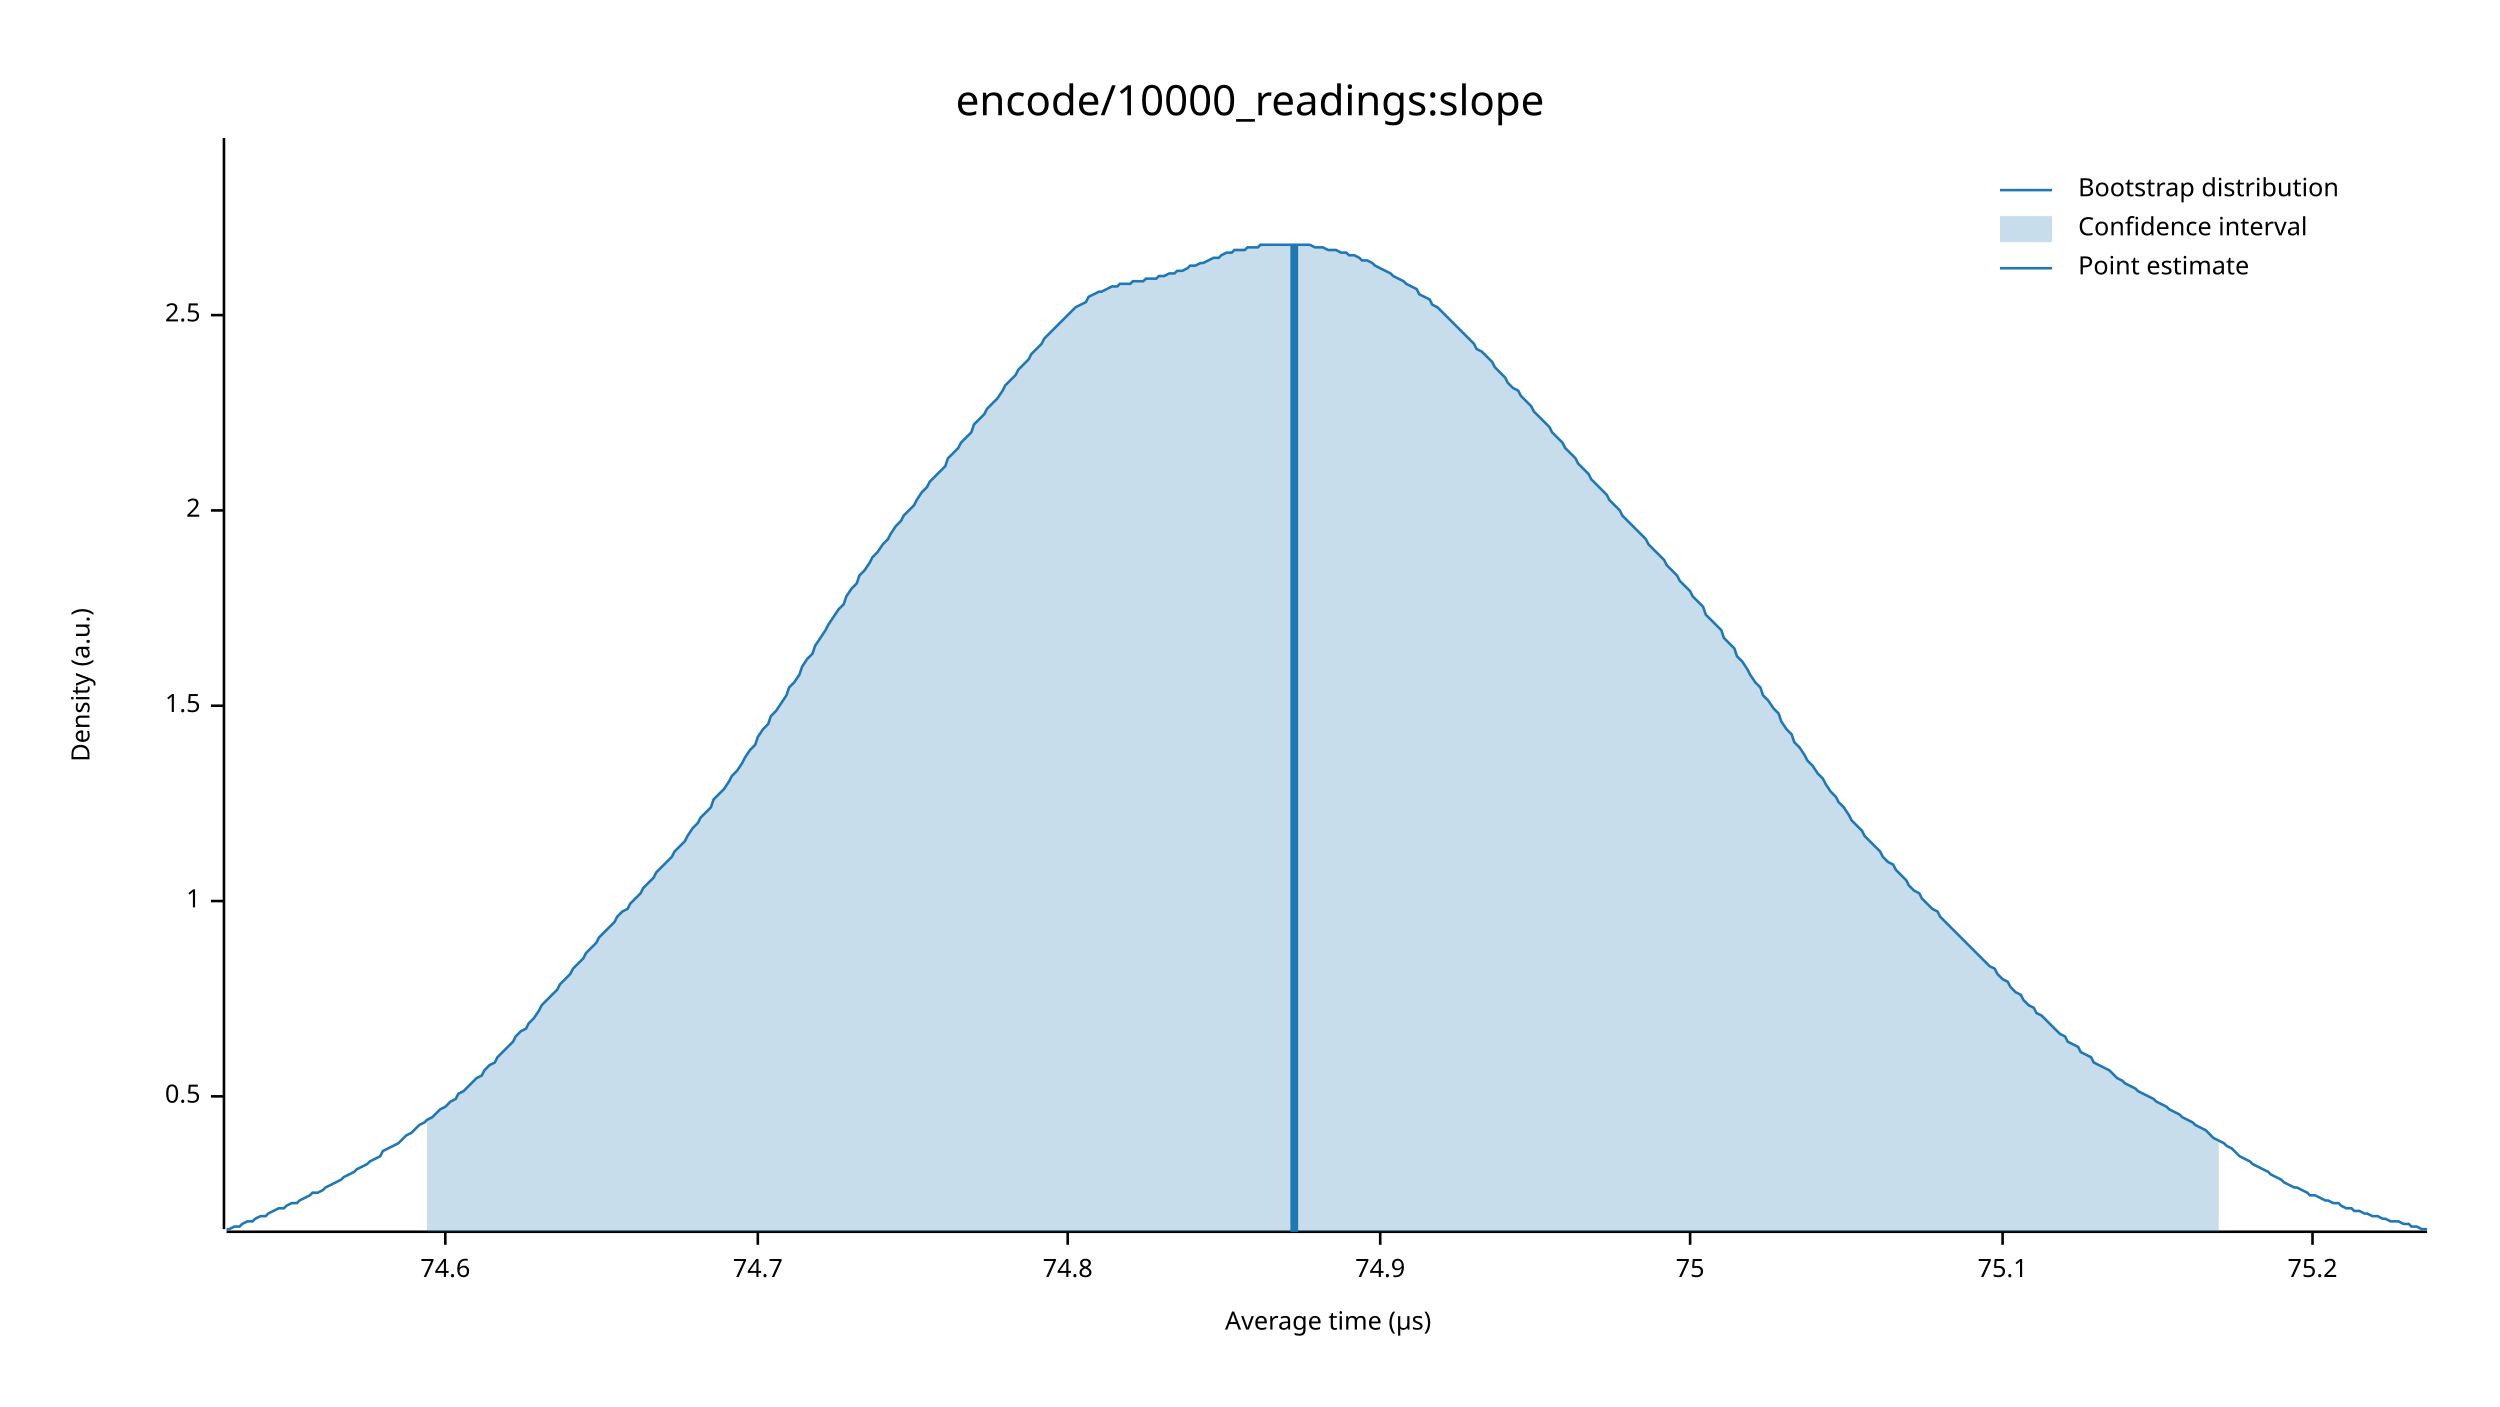
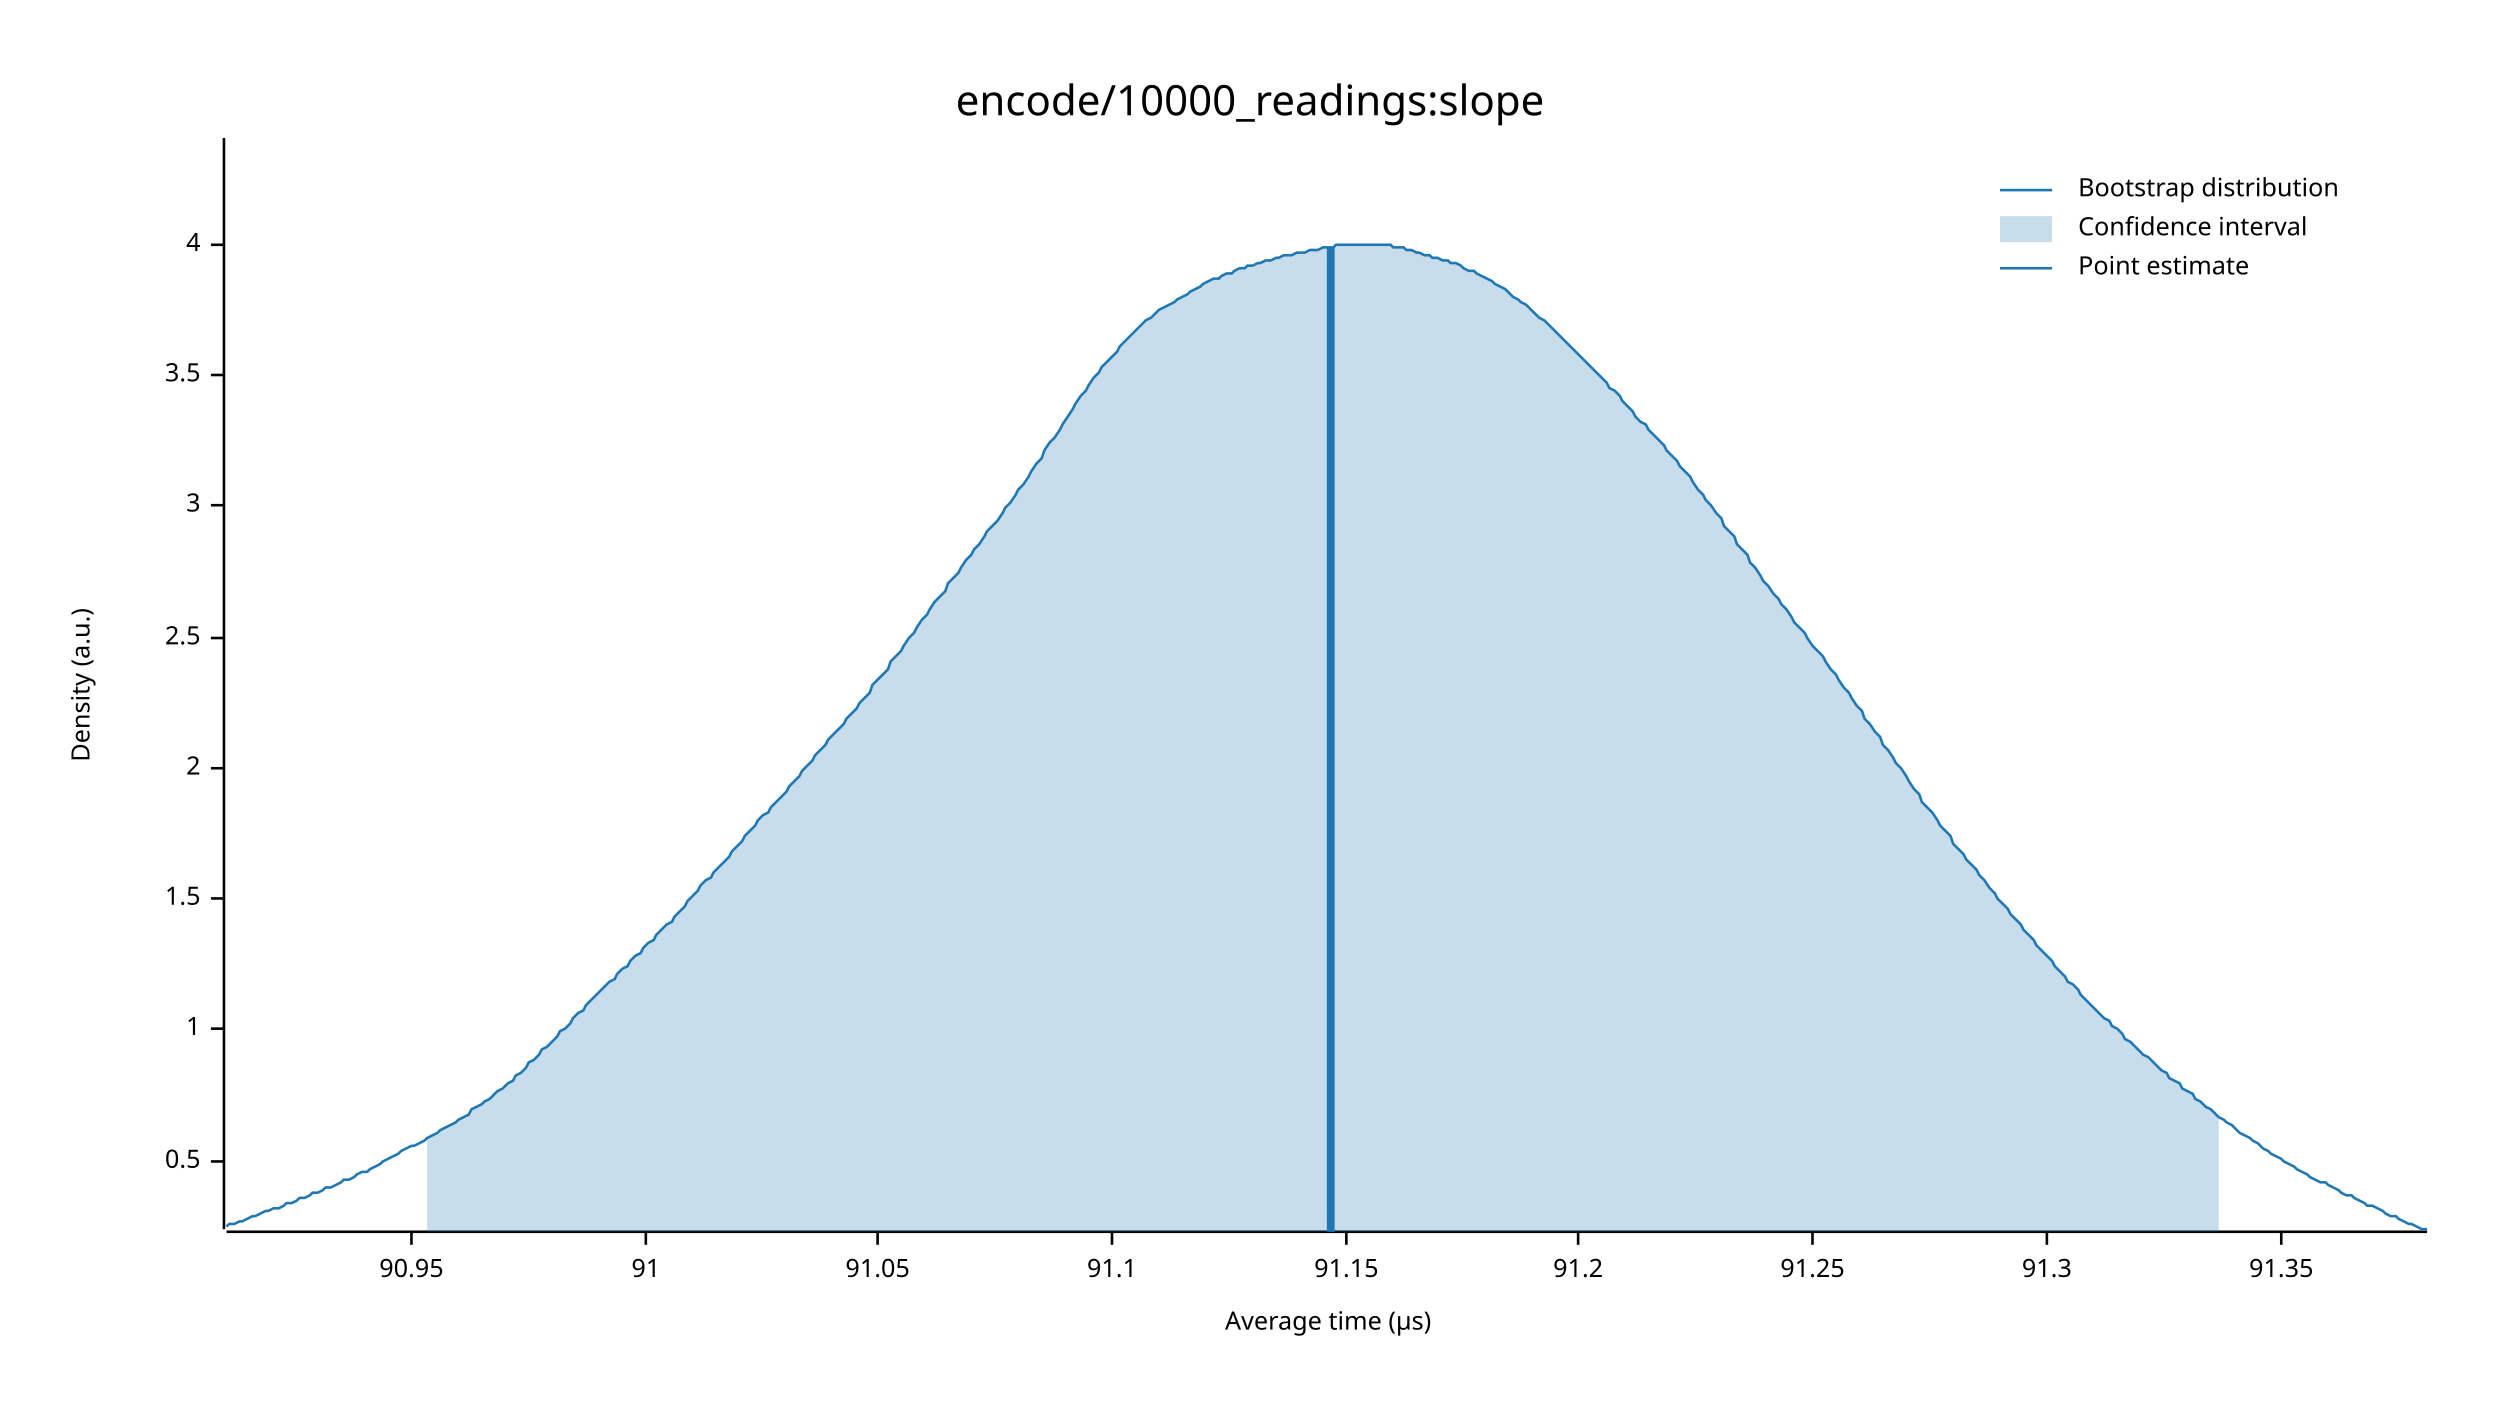
<svg xmlns="http://www.w3.org/2000/svg" width="960" height="540" viewBox="0 0 960 540">
  <text x="480" y="32" dy="0.76em" text-anchor="middle" font-family="sans-serif" font-size="16.129" opacity="1" fill="#000000">
encode/10000_readings:slope
</text>
  <text x="27" y="263" dy="0.76em" text-anchor="middle" font-family="sans-serif" font-size="9.677" opacity="1" fill="#000000" transform="rotate(270, 27, 263)">
Density (a.u.)
</text>
  <text x="510" y="513" dy="-0.5ex" text-anchor="middle" font-family="sans-serif" font-size="9.677" opacity="1" fill="#000000">
Average time (µs)
</text>
  <polyline fill="none" opacity="1" stroke="#000000" stroke-width="1" points="86,53 86,472 " />
-   <text x="77" y="421" dy="0.5ex" text-anchor="end" font-family="sans-serif" font-size="9.677" opacity="1" fill="#000000">
+   <text x="77" y="446" dy="0.5ex" text-anchor="end" font-family="sans-serif" font-size="9.677" opacity="1" fill="#000000">
0.5
</text>
-   <polyline fill="none" opacity="1" stroke="#000000" stroke-width="1" points="81,421 86,421 " />
-   <text x="77" y="346" dy="0.5ex" text-anchor="end" font-family="sans-serif" font-size="9.677" opacity="1" fill="#000000">
+   <polyline fill="none" opacity="1" stroke="#000000" stroke-width="1" points="81,446 86,446 " />
+   <text x="77" y="395" dy="0.5ex" text-anchor="end" font-family="sans-serif" font-size="9.677" opacity="1" fill="#000000">
1
</text>
-   <polyline fill="none" opacity="1" stroke="#000000" stroke-width="1" points="81,346 86,346 " />
-   <text x="77" y="271" dy="0.5ex" text-anchor="end" font-family="sans-serif" font-size="9.677" opacity="1" fill="#000000">
+   <polyline fill="none" opacity="1" stroke="#000000" stroke-width="1" points="81,395 86,395 " />
+   <text x="77" y="345" dy="0.5ex" text-anchor="end" font-family="sans-serif" font-size="9.677" opacity="1" fill="#000000">
1.5
</text>
-   <polyline fill="none" opacity="1" stroke="#000000" stroke-width="1" points="81,271 86,271 " />
-   <text x="77" y="196" dy="0.5ex" text-anchor="end" font-family="sans-serif" font-size="9.677" opacity="1" fill="#000000">
+   <polyline fill="none" opacity="1" stroke="#000000" stroke-width="1" points="81,345 86,345 " />
+   <text x="77" y="295" dy="0.5ex" text-anchor="end" font-family="sans-serif" font-size="9.677" opacity="1" fill="#000000">
2
</text>
-   <polyline fill="none" opacity="1" stroke="#000000" stroke-width="1" points="81,196 86,196 " />
-   <text x="77" y="121" dy="0.5ex" text-anchor="end" font-family="sans-serif" font-size="9.677" opacity="1" fill="#000000">
+   <polyline fill="none" opacity="1" stroke="#000000" stroke-width="1" points="81,295 86,295 " />
+   <text x="77" y="245" dy="0.5ex" text-anchor="end" font-family="sans-serif" font-size="9.677" opacity="1" fill="#000000">
2.5
</text>
-   <polyline fill="none" opacity="1" stroke="#000000" stroke-width="1" points="81,121 86,121 " />
+   <polyline fill="none" opacity="1" stroke="#000000" stroke-width="1" points="81,245 86,245 " />
+   <text x="77" y="194" dy="0.5ex" text-anchor="end" font-family="sans-serif" font-size="9.677" opacity="1" fill="#000000">
+ 3
+ </text>
+   <polyline fill="none" opacity="1" stroke="#000000" stroke-width="1" points="81,194 86,194 " />
+   <text x="77" y="144" dy="0.5ex" text-anchor="end" font-family="sans-serif" font-size="9.677" opacity="1" fill="#000000">
+ 3.5
+ </text>
+   <polyline fill="none" opacity="1" stroke="#000000" stroke-width="1" points="81,144 86,144 " />
+   <text x="77" y="94" dy="0.5ex" text-anchor="end" font-family="sans-serif" font-size="9.677" opacity="1" fill="#000000">
+ 4
+ </text>
+   <polyline fill="none" opacity="1" stroke="#000000" stroke-width="1" points="81,94 86,94 " />
  <polyline fill="none" opacity="1" stroke="#000000" stroke-width="1" points="87,473 932,473 " />
-   <text x="171" y="483" dy="0.76em" text-anchor="middle" font-family="sans-serif" font-size="9.677" opacity="1" fill="#000000">
- 74.6
+   <text x="158" y="483" dy="0.76em" text-anchor="middle" font-family="sans-serif" font-size="9.677" opacity="1" fill="#000000">
+ 90.95
</text>
-   <polyline fill="none" opacity="1" stroke="#000000" stroke-width="1" points="171,473 171,478 " />
-   <text x="291" y="483" dy="0.76em" text-anchor="middle" font-family="sans-serif" font-size="9.677" opacity="1" fill="#000000">
- 74.7
+   <polyline fill="none" opacity="1" stroke="#000000" stroke-width="1" points="158,473 158,478 " />
+   <text x="248" y="483" dy="0.76em" text-anchor="middle" font-family="sans-serif" font-size="9.677" opacity="1" fill="#000000">
+ 91
</text>
-   <polyline fill="none" opacity="1" stroke="#000000" stroke-width="1" points="291,473 291,478 " />
-   <text x="410" y="483" dy="0.76em" text-anchor="middle" font-family="sans-serif" font-size="9.677" opacity="1" fill="#000000">
- 74.8
+   <polyline fill="none" opacity="1" stroke="#000000" stroke-width="1" points="248,473 248,478 " />
+   <text x="337" y="483" dy="0.76em" text-anchor="middle" font-family="sans-serif" font-size="9.677" opacity="1" fill="#000000">
+ 91.05
</text>
-   <polyline fill="none" opacity="1" stroke="#000000" stroke-width="1" points="410,473 410,478 " />
-   <text x="530" y="483" dy="0.76em" text-anchor="middle" font-family="sans-serif" font-size="9.677" opacity="1" fill="#000000">
- 74.9
+   <polyline fill="none" opacity="1" stroke="#000000" stroke-width="1" points="337,473 337,478 " />
+   <text x="427" y="483" dy="0.76em" text-anchor="middle" font-family="sans-serif" font-size="9.677" opacity="1" fill="#000000">
+ 91.1
</text>
-   <polyline fill="none" opacity="1" stroke="#000000" stroke-width="1" points="530,473 530,478 " />
-   <text x="649" y="483" dy="0.76em" text-anchor="middle" font-family="sans-serif" font-size="9.677" opacity="1" fill="#000000">
- 75
+   <polyline fill="none" opacity="1" stroke="#000000" stroke-width="1" points="427,473 427,478 " />
+   <text x="517" y="483" dy="0.76em" text-anchor="middle" font-family="sans-serif" font-size="9.677" opacity="1" fill="#000000">
+ 91.15
</text>
-   <polyline fill="none" opacity="1" stroke="#000000" stroke-width="1" points="649,473 649,478 " />
-   <text x="769" y="483" dy="0.76em" text-anchor="middle" font-family="sans-serif" font-size="9.677" opacity="1" fill="#000000">
- 75.1
+   <polyline fill="none" opacity="1" stroke="#000000" stroke-width="1" points="517,473 517,478 " />
+   <text x="606" y="483" dy="0.76em" text-anchor="middle" font-family="sans-serif" font-size="9.677" opacity="1" fill="#000000">
+ 91.2
</text>
-   <polyline fill="none" opacity="1" stroke="#000000" stroke-width="1" points="769,473 769,478 " />
-   <text x="888" y="483" dy="0.76em" text-anchor="middle" font-family="sans-serif" font-size="9.677" opacity="1" fill="#000000">
- 75.2
+   <polyline fill="none" opacity="1" stroke="#000000" stroke-width="1" points="606,473 606,478 " />
+   <text x="696" y="483" dy="0.76em" text-anchor="middle" font-family="sans-serif" font-size="9.677" opacity="1" fill="#000000">
+ 91.25
</text>
-   <polyline fill="none" opacity="1" stroke="#000000" stroke-width="1" points="888,473 888,478 " />
-   <polyline fill="none" opacity="1" stroke="#1F78B4" stroke-width="1" points="87,472 88,472 90,471 92,471 93,470 95,469 97,469 98,468 100,467 102,467 103,466 105,465 107,464 109,464 110,463 112,462 114,462 115,461 117,460 119,459 120,458 122,458 124,457 125,456 127,455 129,454 131,453 132,452 134,451 136,450 137,449 139,448 141,447 142,446 144,445 146,444 147,442 149,441 151,440 153,439 154,438 156,436 158,435 159,434 161,432 163,431 164,430 166,429 168,427 169,426 171,425 173,423 175,422 176,420 178,419 180,417 181,416 183,414 185,413 186,411 188,409 190,408 191,406 193,404 195,402 197,400 198,398 200,396 202,395 203,393 205,391 207,388 208,386 210,384 212,382 214,380 215,378 217,376 219,374 220,372 222,370 224,368 225,366 227,364 229,362 230,360 232,358 234,356 236,354 237,352 239,350 241,349 242,347 244,345 246,343 247,341 249,339 251,337 252,335 254,333 256,331 258,329 259,327 261,325 263,323 264,321 266,318 268,316 269,314 271,312 273,310 274,307 276,305 278,303 280,300 281,298 283,296 285,293 286,291 288,288 290,286 291,283 293,280 295,278 296,275 298,273 300,270 302,267 303,264 305,262 307,259 308,256 310,253 312,251 313,248 315,245 317,242 318,240 320,237 322,234 324,232 325,229 327,226 329,224 330,221 332,219 334,216 335,214 337,212 339,209 341,207 342,205 344,202 346,200 347,198 349,196 351,194 352,192 354,189 356,187 357,185 359,183 361,181 363,179 364,176 366,174 368,172 369,170 371,168 373,166 374,163 376,161 378,159 379,157 381,155 383,153 385,150 386,148 388,146 390,144 391,142 393,140 395,138 396,136 398,134 400,132 401,130 403,128 405,126 407,124 408,123 410,121 412,119 413,118 415,117 417,116 418,114 420,113 422,112 423,112 425,111 427,110 429,110 430,109 432,109 434,109 435,108 437,108 439,108 440,107 442,107 444,107 445,106 447,106 449,105 451,105 452,104 454,104 456,103 457,102 459,102 461,101 462,101 464,100 466,99 468,99 469,98 471,97 473,97 474,96 476,96 478,96 479,95 481,95 483,95 484,94 486,94 488,94 490,94 491,94 493,94 495,94 496,94 498,94 500,94 501,94 503,94 505,95 506,95 508,95 510,96 512,96 513,96 515,97 517,97 518,98 520,98 522,99 523,100 525,100 527,101 528,102 530,103 532,104 534,105 535,106 537,107 539,108 540,109 542,110 544,111 545,113 547,114 549,115 550,117 552,118 554,120 556,122 557,123 559,125 561,127 562,128 564,130 566,132 567,134 569,135 571,137 573,139 574,141 576,143 578,145 579,147 581,149 583,150 584,152 586,154 588,156 589,158 591,160 593,162 595,164 596,166 598,168 600,170 601,172 603,174 605,176 606,178 608,180 610,182 611,184 613,186 615,188 617,190 618,192 620,194 622,196 623,198 625,200 627,202 628,203 630,205 632,207 633,209 635,211 637,213 639,215 640,217 642,219 644,221 645,223 647,225 649,227 650,229 652,231 654,233 655,236 657,238 659,240 661,242 662,245 664,247 666,249 667,252 669,254 671,257 672,259 674,262 676,264 677,267 679,269 681,272 683,274 684,277 686,280 688,282 689,285 691,287 693,290 694,292 696,294 698,297 700,299 701,301 703,304 705,306 706,308 708,310 710,313 711,315 713,317 715,319 716,321 718,323 720,325 722,327 723,329 725,331 727,332 728,334 730,336 732,338 733,340 735,342 737,343 738,345 740,347 742,349 744,350 745,352 747,354 749,356 750,357 752,359 754,361 755,362 757,364 759,366 760,367 762,369 764,371 766,372 767,374 769,376 771,377 772,379 774,381 776,382 777,384 779,386 781,387 782,389 784,390 786,392 788,394 789,395 791,397 793,398 794,400 796,401 798,402 799,404 801,405 803,406 804,408 806,409 808,410 810,411 811,412 813,414 815,415 816,416 818,417 820,418 821,419 823,420 825,421 827,422 828,423 830,424 832,425 833,426 835,427 837,428 838,429 840,430 842,431 843,432 845,433 847,434 849,436 850,437 852,438 854,439 855,440 857,441 859,443 860,444 862,445 864,446 865,447 867,448 869,449 871,450 872,451 874,452 876,453 877,454 879,455 881,456 882,456 884,457 886,458 887,459 889,459 891,460 893,461 894,461 896,462 898,462 899,463 901,464 903,464 904,465 906,465 908,466 909,466 911,467 913,467 915,468 916,468 918,469 920,469 921,469 923,470 925,470 926,471 928,471 930,472 932,472 " />
-   <polygon opacity="0.25" fill="#1F78B4" points="164,430 166,429 168,427 169,426 171,425 173,423 175,422 176,420 178,419 180,417 181,416 183,414 185,413 186,411 188,409 190,408 191,406 193,404 195,402 197,400 198,398 200,396 202,395 203,393 205,391 207,388 208,386 210,384 212,382 214,380 215,378 217,376 219,374 220,372 222,370 224,368 225,366 227,364 229,362 230,360 232,358 234,356 236,354 237,352 239,350 241,349 242,347 244,345 246,343 247,341 249,339 251,337 252,335 254,333 256,331 258,329 259,327 261,325 263,323 264,321 266,318 268,316 269,314 271,312 273,310 274,307 276,305 278,303 280,300 281,298 283,296 285,293 286,291 288,288 290,286 291,283 293,280 295,278 296,275 298,273 300,270 302,267 303,264 305,262 307,259 308,256 310,253 312,251 313,248 315,245 317,242 318,240 320,237 322,234 324,232 325,229 327,226 329,224 330,221 332,219 334,216 335,214 337,212 339,209 341,207 342,205 344,202 346,200 347,198 349,196 351,194 352,192 354,189 356,187 357,185 359,183 361,181 363,179 364,176 366,174 368,172 369,170 371,168 373,166 374,163 376,161 378,159 379,157 381,155 383,153 385,150 386,148 388,146 390,144 391,142 393,140 395,138 396,136 398,134 400,132 401,130 403,128 405,126 407,124 408,123 410,121 412,119 413,118 415,117 417,116 418,114 420,113 422,112 423,112 425,111 427,110 429,110 430,109 432,109 434,109 435,108 437,108 439,108 440,107 442,107 444,107 445,106 447,106 449,105 451,105 452,104 454,104 456,103 457,102 459,102 461,101 462,101 464,100 466,99 468,99 469,98 471,97 473,97 474,96 476,96 478,96 479,95 481,95 483,95 484,94 486,94 488,94 490,94 491,94 493,94 495,94 496,94 498,94 500,94 501,94 503,94 505,95 506,95 508,95 510,96 512,96 513,96 515,97 517,97 518,98 520,98 522,99 523,100 525,100 527,101 528,102 530,103 532,104 534,105 535,106 537,107 539,108 540,109 542,110 544,111 545,113 547,114 549,115 550,117 552,118 554,120 556,122 557,123 559,125 561,127 562,128 564,130 566,132 567,134 569,135 571,137 573,139 574,141 576,143 578,145 579,147 581,149 583,150 584,152 586,154 588,156 589,158 591,160 593,162 595,164 596,166 598,168 600,170 601,172 603,174 605,176 606,178 608,180 610,182 611,184 613,186 615,188 617,190 618,192 620,194 622,196 623,198 625,200 627,202 628,203 630,205 632,207 633,209 635,211 637,213 639,215 640,217 642,219 644,221 645,223 647,225 649,227 650,229 652,231 654,233 655,236 657,238 659,240 661,242 662,245 664,247 666,249 667,252 669,254 671,257 672,259 674,262 676,264 677,267 679,269 681,272 683,274 684,277 686,280 688,282 689,285 691,287 693,290 694,292 696,294 698,297 700,299 701,301 703,304 705,306 706,308 708,310 710,313 711,315 713,317 715,319 716,321 718,323 720,325 722,327 723,329 725,331 727,332 728,334 730,336 732,338 733,340 735,342 737,343 738,345 740,347 742,349 744,350 745,352 747,354 749,356 750,357 752,359 754,361 755,362 757,364 759,366 760,367 762,369 764,371 766,372 767,374 769,376 771,377 772,379 774,381 776,382 777,384 779,386 781,387 782,389 784,390 786,392 788,394 789,395 791,397 793,398 794,400 796,401 798,402 799,404 801,405 803,406 804,408 806,409 808,410 810,411 811,412 813,414 815,415 816,416 818,417 820,418 821,419 823,420 825,421 827,422 828,423 830,424 832,425 833,426 835,427 837,428 838,429 840,430 842,431 843,432 845,433 847,434 849,436 850,437 852,438 852,473 164,473 " />
-   <polyline fill="none" opacity="1" stroke="#1F78B4" stroke-width="3" points="497,473 497,94 " />
+   <polyline fill="none" opacity="1" stroke="#000000" stroke-width="1" points="696,473 696,478 " />
+   <text x="786" y="483" dy="0.76em" text-anchor="middle" font-family="sans-serif" font-size="9.677" opacity="1" fill="#000000">
+ 91.3
+ </text>
+   <polyline fill="none" opacity="1" stroke="#000000" stroke-width="1" points="786,473 786,478 " />
+   <text x="876" y="483" dy="0.76em" text-anchor="middle" font-family="sans-serif" font-size="9.677" opacity="1" fill="#000000">
+ 91.35
+ </text>
+   <polyline fill="none" opacity="1" stroke="#000000" stroke-width="1" points="876,473 876,478 " />
+   <polyline fill="none" opacity="1" stroke="#1F78B4" stroke-width="1" points="87,471 88,470 90,470 92,469 93,469 95,468 97,467 98,467 100,466 102,465 103,465 105,464 107,464 109,463 110,462 112,462 114,461 115,460 117,460 119,459 120,458 122,458 124,457 125,456 127,456 129,455 131,454 132,453 134,453 136,452 137,451 139,450 141,450 142,449 144,448 146,447 147,446 149,445 151,444 153,443 154,442 156,441 158,440 159,440 161,439 163,438 164,437 166,436 168,435 169,434 171,433 173,432 175,431 176,430 178,429 180,428 181,426 183,425 185,424 186,423 188,422 190,420 191,419 193,418 195,416 197,415 198,413 200,412 202,410 203,408 205,407 207,405 208,403 210,402 212,400 214,398 215,396 217,395 219,393 220,391 222,389 224,388 225,386 227,384 229,382 230,381 232,379 234,377 236,376 237,374 239,372 241,371 242,369 244,367 246,366 247,364 249,362 251,361 252,359 254,357 256,355 258,354 259,352 261,350 263,348 264,346 266,344 268,342 269,340 271,338 273,337 274,335 276,333 278,331 280,329 281,327 283,325 285,323 286,321 288,319 290,317 291,315 293,313 295,312 296,310 298,308 300,306 302,304 303,302 305,300 307,298 308,296 310,294 312,292 313,290 315,288 317,286 318,284 320,282 322,280 324,278 325,276 327,274 329,272 330,270 332,268 334,266 335,263 337,261 339,259 341,257 342,254 344,252 346,250 347,248 349,245 351,243 352,241 354,238 356,236 357,234 359,231 361,229 363,227 364,224 366,222 368,220 369,218 371,215 373,213 374,211 376,209 378,206 379,204 381,202 383,200 385,197 386,195 388,193 390,190 391,188 393,186 395,183 396,181 398,178 400,176 401,173 403,170 405,168 407,165 408,163 410,160 412,157 413,155 415,152 417,150 418,148 420,145 422,143 423,141 425,139 427,137 429,135 430,133 432,131 434,129 435,128 437,126 439,124 440,123 442,122 444,120 445,119 447,118 449,117 451,116 452,115 454,114 456,113 457,112 459,111 461,110 462,109 464,108 466,107 468,107 469,106 471,105 473,105 474,104 476,103 478,103 479,102 481,102 483,101 484,101 486,100 488,100 490,99 491,99 493,98 495,98 496,98 498,97 500,97 501,97 503,96 505,96 506,96 508,95 510,95 512,95 513,94 515,94 517,94 518,94 520,94 522,94 523,94 525,94 527,94 528,94 530,94 532,94 534,94 535,95 537,95 539,95 540,96 542,96 544,97 545,97 547,98 549,98 550,99 552,99 554,100 556,100 557,101 559,101 561,102 562,103 564,104 566,104 567,105 569,106 571,107 573,108 574,109 576,110 578,111 579,112 581,114 583,115 584,116 586,117 588,119 589,120 591,122 593,123 595,125 596,126 598,128 600,130 601,131 603,133 605,135 606,136 608,138 610,140 611,141 613,143 615,145 617,147 618,149 620,150 622,152 623,154 625,156 627,158 628,160 630,162 632,163 633,165 635,167 637,169 639,171 640,173 642,175 644,177 645,179 647,181 649,183 650,185 652,188 654,190 655,192 657,194 659,197 661,199 662,202 664,204 666,206 667,209 669,211 671,213 672,216 674,218 676,221 677,223 679,225 681,228 683,230 684,232 686,234 688,237 689,239 691,241 693,243 694,245 696,248 698,250 700,252 701,254 703,257 705,259 706,261 708,264 710,266 711,268 713,271 715,273 716,276 718,278 720,281 722,283 723,286 725,288 727,291 728,293 730,295 732,298 733,300 735,303 737,305 738,308 740,310 742,312 744,315 745,317 747,319 749,321 750,324 752,326 754,328 755,330 757,332 759,334 760,336 762,338 764,341 766,343 767,345 769,347 771,349 772,351 774,353 776,355 777,357 779,359 781,361 782,363 784,365 786,367 788,369 789,371 791,373 793,375 794,377 796,378 798,380 799,382 801,384 803,386 804,387 806,389 808,391 810,392 811,394 813,395 815,397 816,399 818,400 820,402 821,403 823,405 825,406 827,408 828,409 830,411 832,412 833,414 835,415 837,416 838,418 840,419 842,420 843,422 845,423 847,425 849,426 850,427 852,429 854,430 855,431 857,432 859,434 860,435 862,436 864,437 865,438 867,439 869,441 871,442 872,443 874,444 876,445 877,446 879,447 881,448 882,449 884,450 886,451 887,452 889,453 891,454 893,454 894,455 896,456 898,457 899,458 901,459 903,459 904,460 906,461 908,462 909,463 911,463 913,464 915,465 916,466 918,467 920,467 921,468 923,469 925,470 926,470 928,471 930,472 932,472 " />
+   <polygon opacity="0.25" fill="#1F78B4" points="164,437 166,436 168,435 169,434 171,433 173,432 175,431 176,430 178,429 180,428 181,426 183,425 185,424 186,423 188,422 190,420 191,419 193,418 195,416 197,415 198,413 200,412 202,410 203,408 205,407 207,405 208,403 210,402 212,400 214,398 215,396 217,395 219,393 220,391 222,389 224,388 225,386 227,384 229,382 230,381 232,379 234,377 236,376 237,374 239,372 241,371 242,369 244,367 246,366 247,364 249,362 251,361 252,359 254,357 256,355 258,354 259,352 261,350 263,348 264,346 266,344 268,342 269,340 271,338 273,337 274,335 276,333 278,331 280,329 281,327 283,325 285,323 286,321 288,319 290,317 291,315 293,313 295,312 296,310 298,308 300,306 302,304 303,302 305,300 307,298 308,296 310,294 312,292 313,290 315,288 317,286 318,284 320,282 322,280 324,278 325,276 327,274 329,272 330,270 332,268 334,266 335,263 337,261 339,259 341,257 342,254 344,252 346,250 347,248 349,245 351,243 352,241 354,238 356,236 357,234 359,231 361,229 363,227 364,224 366,222 368,220 369,218 371,215 373,213 374,211 376,209 378,206 379,204 381,202 383,200 385,197 386,195 388,193 390,190 391,188 393,186 395,183 396,181 398,178 400,176 401,173 403,170 405,168 407,165 408,163 410,160 412,157 413,155 415,152 417,150 418,148 420,145 422,143 423,141 425,139 427,137 429,135 430,133 432,131 434,129 435,128 437,126 439,124 440,123 442,122 444,120 445,119 447,118 449,117 451,116 452,115 454,114 456,113 457,112 459,111 461,110 462,109 464,108 466,107 468,107 469,106 471,105 473,105 474,104 476,103 478,103 479,102 481,102 483,101 484,101 486,100 488,100 490,99 491,99 493,98 495,98 496,98 498,97 500,97 501,97 503,96 505,96 506,96 508,95 510,95 512,95 513,94 515,94 517,94 518,94 520,94 522,94 523,94 525,94 527,94 528,94 530,94 532,94 534,94 535,95 537,95 539,95 540,96 542,96 544,97 545,97 547,98 549,98 550,99 552,99 554,100 556,100 557,101 559,101 561,102 562,103 564,104 566,104 567,105 569,106 571,107 573,108 574,109 576,110 578,111 579,112 581,114 583,115 584,116 586,117 588,119 589,120 591,122 593,123 595,125 596,126 598,128 600,130 601,131 603,133 605,135 606,136 608,138 610,140 611,141 613,143 615,145 617,147 618,149 620,150 622,152 623,154 625,156 627,158 628,160 630,162 632,163 633,165 635,167 637,169 639,171 640,173 642,175 644,177 645,179 647,181 649,183 650,185 652,188 654,190 655,192 657,194 659,197 661,199 662,202 664,204 666,206 667,209 669,211 671,213 672,216 674,218 676,221 677,223 679,225 681,228 683,230 684,232 686,234 688,237 689,239 691,241 693,243 694,245 696,248 698,250 700,252 701,254 703,257 705,259 706,261 708,264 710,266 711,268 713,271 715,273 716,276 718,278 720,281 722,283 723,286 725,288 727,291 728,293 730,295 732,298 733,300 735,303 737,305 738,308 740,310 742,312 744,315 745,317 747,319 749,321 750,324 752,326 754,328 755,330 757,332 759,334 760,336 762,338 764,341 766,343 767,345 769,347 771,349 772,351 774,353 776,355 777,357 779,359 781,361 782,363 784,365 786,367 788,369 789,371 791,373 793,375 794,377 796,378 798,380 799,382 801,384 803,386 804,387 806,389 808,391 810,392 811,394 813,395 815,397 816,399 818,400 820,402 821,403 823,405 825,406 827,408 828,409 830,411 832,412 833,414 835,415 837,416 838,418 840,419 842,420 843,422 845,423 847,425 849,426 850,427 852,429 852,473 164,473 " />
+   <polyline fill="none" opacity="1" stroke="#1F78B4" stroke-width="3" points="511,473 511,95 " />
  <text x="798" y="68" dy="0.76em" text-anchor="start" font-family="sans-serif" font-size="9.677" opacity="1" fill="#000000">
Bootstrap distribution
</text>
  <text x="798" y="83" dy="0.76em" text-anchor="start" font-family="sans-serif" font-size="9.677" opacity="1" fill="#000000">
Confidence interval
</text>
  <text x="798" y="98" dy="0.76em" text-anchor="start" font-family="sans-serif" font-size="9.677" opacity="1" fill="#000000">
Point estimate
</text>
  <polyline fill="none" opacity="1" stroke="#1F78B4" stroke-width="1" points="768,73 788,73 " />
  <rect x="768" y="83" width="20" height="10" opacity="0.25" fill="#1F78B4" stroke="none" />
  <polyline fill="none" opacity="1" stroke="#1F78B4" stroke-width="1" points="768,103 788,103 " />
</svg>
